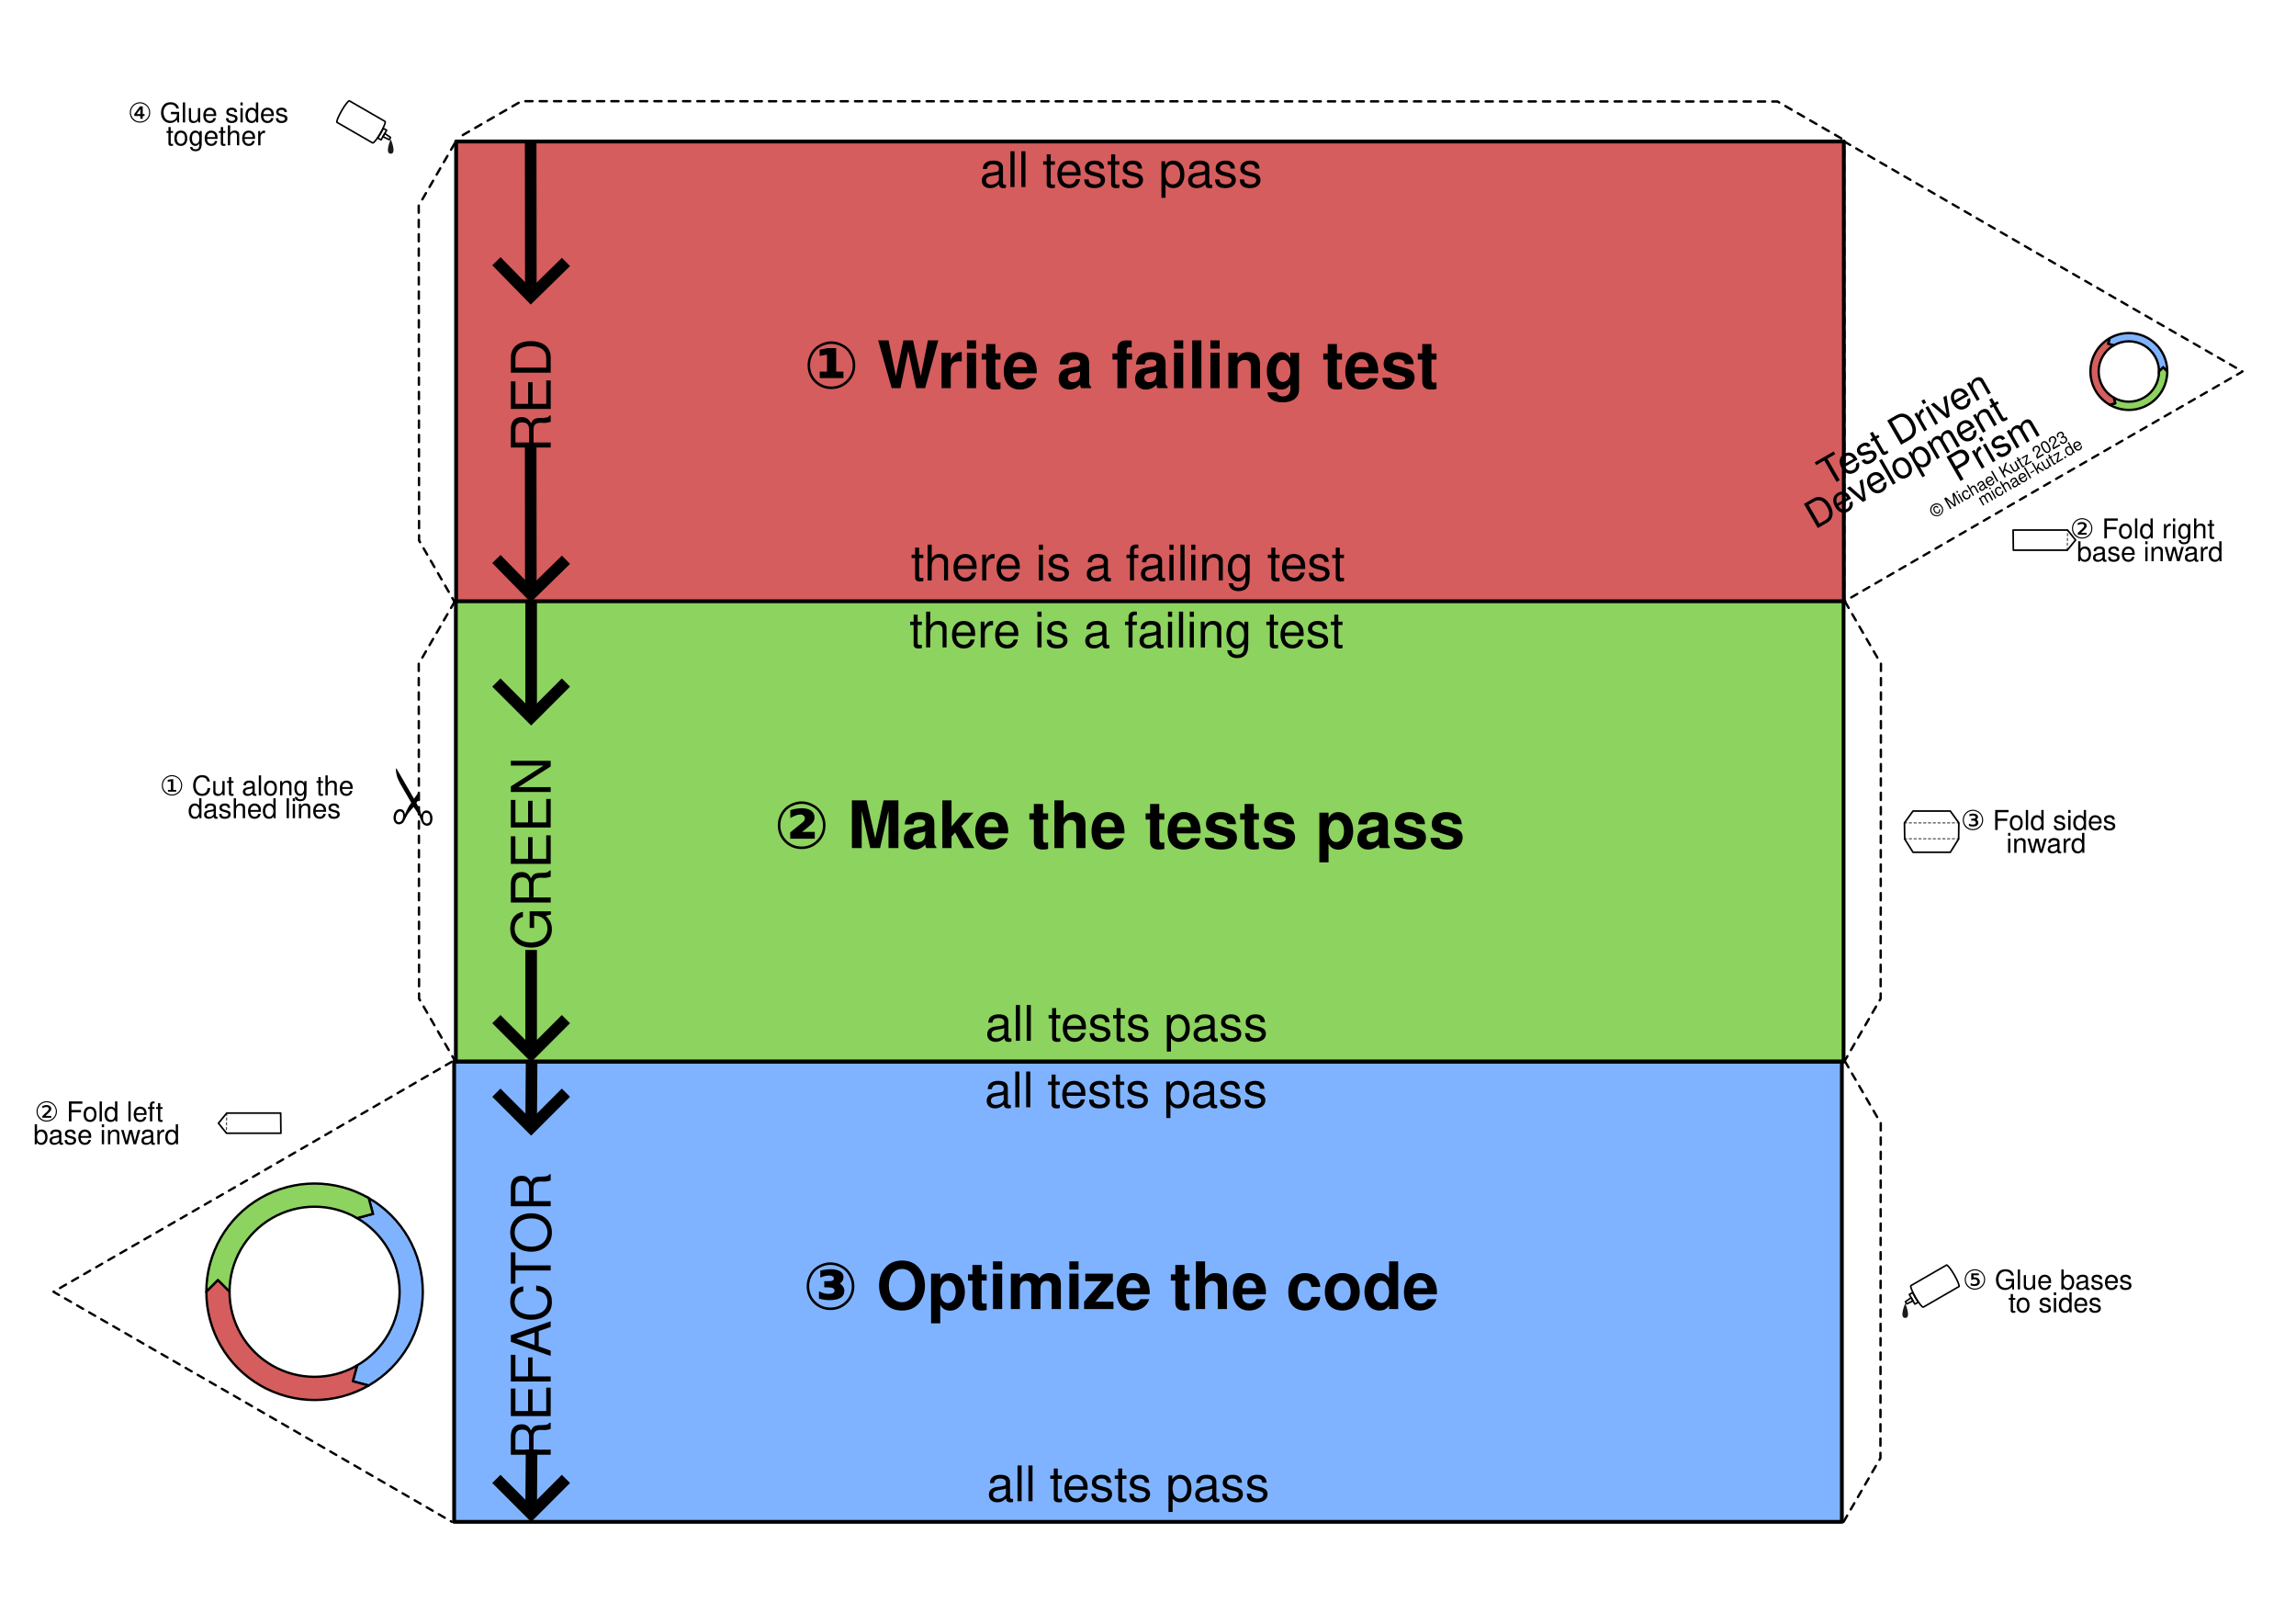
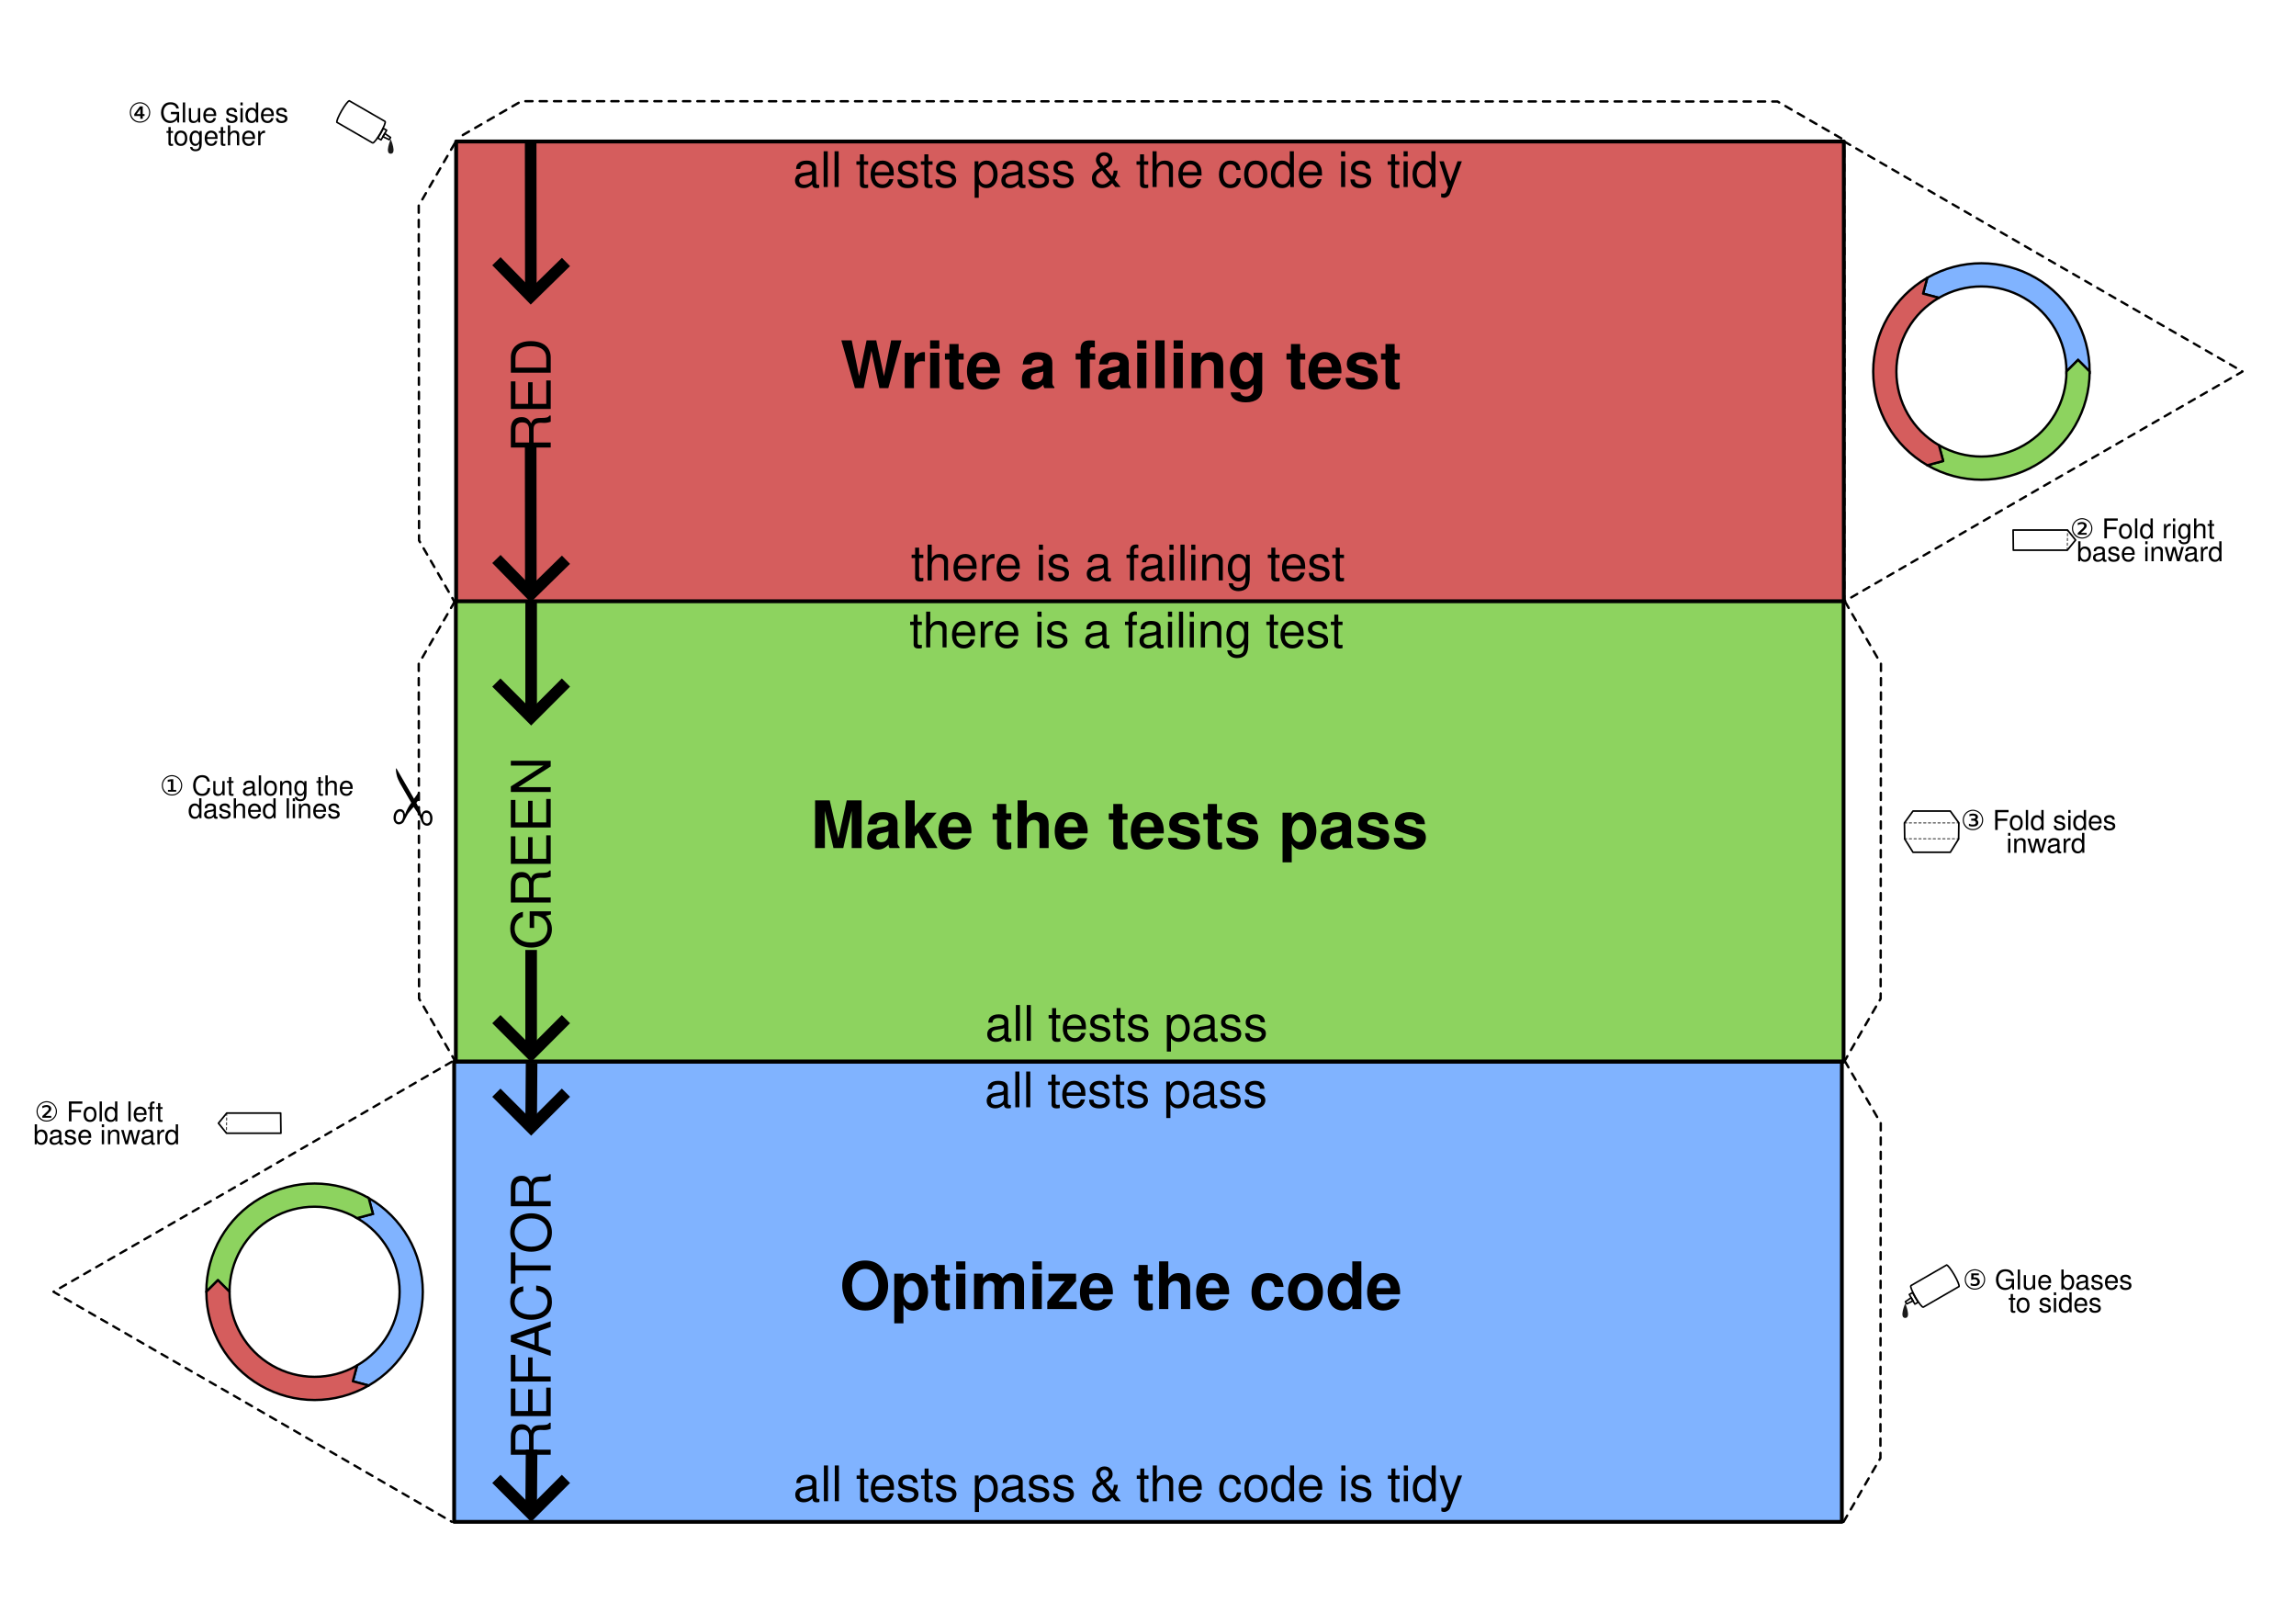
<svg xmlns="http://www.w3.org/2000/svg" width="297mm" height="210mm" version="1.1" viewBox="0 0 297 210" xml:space="preserve" id="svg94">
  <defs id="defs94">
    <marker style="overflow:visible" id="marker8" refX="0" refY="0" orient="auto-start-reverse" markerWidth="1" markerHeight="1" viewBox="0 0 1 1" preserveAspectRatio="xMidYMid">
      <path style="fill:none;stroke:context-stroke;stroke-width:1;stroke-linecap:butt" d="M 3,-3 0,0 3,3" transform="rotate(180,0.125,0)" id="path8" />
    </marker>
    <marker style="overflow:visible" id="ArrowWide" refX="0" refY="0" orient="auto-start-reverse" markerWidth="1" markerHeight="1" viewBox="0 0 1 1" preserveAspectRatio="xMidYMid">
      <path style="fill:none;stroke:context-stroke;stroke-width:1;stroke-linecap:butt" d="M 3,-3 0,0 3,3" transform="rotate(180,0.125,0)" id="path7" />
    </marker>
  </defs>
  <rect style="fill:#d55d5d;fill-opacity:1;stroke:#000000;stroke-width:0.5;stroke-linecap:round;stroke-linejoin:round;stroke-dasharray:none;stroke-opacity:1" id="rect1" width="179.509" height="59.509" x="59.003" y="18.298" />
  <rect style="fill:#80b3ff;fill-opacity:1;stroke:#000000;stroke-width:0.491;stroke-linecap:round;stroke-linejoin:round;stroke-opacity:1" id="rect2" width="179.509" height="59.509" x="58.746" y="137.316" />
  <rect style="fill:#8dd35f;fill-opacity:1;stroke:#000000;stroke-width:0.491;stroke-linecap:round;stroke-linejoin:round;stroke-opacity:1" id="rect4" width="179.509" height="59.509" x="58.967" y="77.767" />
  <g id="g9" transform="matrix(-1.029682,0,0,1.029682,279.0305,105.1038)">
    <path id="rect57" style="fill:none;stroke:#000000;stroke-width:0.2;stroke-linecap:round;stroke-linejoin:round;stroke-dasharray:none;stroke-dashoffset:0;stroke-opacity:1" d="m 30.35,60.878 a 0.234,1.56 30 0 0 0.578,-1.468 l -4.471,-2.581 -0.023,-0.013 -0.005,0.009 a 0.234,1.56 30 0 0 -0.954,1.238 0.234,1.56 30 0 0 -0.595,1.445 l -0.005,0.009 0.023,0.013 4.471,2.581 a 0.234,1.56 30 0 0 0.983,-1.234 z" />
    <path id="rect58" style="fill:none;stroke:#000000;stroke-width:0.2;stroke-linecap:round;stroke-linejoin:round;stroke-dasharray:none;stroke-dashoffset:0;stroke-opacity:1" d="m 31.127,60.518 -0.412,-0.238 a 0.234,1.56 30 0 1 -0.329,0.619 0.234,1.56 30 0 1 -0.372,0.594 l 0.412,0.238 z" />
    <path id="rect59" style="fill:none;stroke:#000000;stroke-width:0.2;stroke-linecap:round;stroke-linejoin:round;stroke-dasharray:none" d="m 31.616,61.425 -0.159,0.276 -0.796,-0.376 0.231,-0.401 z" />
    <path id="path6" style="fill:#1a1a1a;stroke-width:0.209;stroke-linecap:round;stroke-linejoin:round;stroke-dasharray:0.628, 0.628" d="m 31.641,61.64 c 0,0 0.797,1.827 0,1.827 -0.798,0 0,-1.827 0,-1.827 z" />
  </g>
  <g id="g10" transform="rotate(150,261.7117,18.55415)" style="fill:none">
    <path id="path9" style="fill:none;stroke:#000000;stroke-width:0.306;stroke-linecap:round;stroke-linejoin:round;stroke-dasharray:0.919, 0.919;stroke-dashoffset:0" transform="matrix(-0.4898572,-0.8484576,0.8484354,-0.4898444,433.5639,233.7783)" d="m 257.355,-30.479 30.366,0.033 30.366,-0.033 -15.211,26.281 -15.155,26.314 -15.155,-26.314 z" />
  </g>
  <path d="m 238.503,137.407 4.767,-8.247 0.042,-43.308 -4.794,-8.291" style="display:inline;fill:none;stroke:#000000;stroke-width:0.309;stroke-linecap:round;stroke-linejoin:round;stroke-dasharray:0.927, 0.927;stroke-dashoffset:0" id="path10" />
  <path d="m 54.19,102.407 -0.051,1.052 -0.278,0.38 c 0.07,0.16 0.154,0.33 0.252,0.51 0.169,0.318 0.3,0.668 0.393,1.049 0.134,-0.401 0.361,-0.594 0.681,-0.578 0.237,0.011 0.425,0.125 0.565,0.341 0.14,0.216 0.204,0.466 0.19,0.75 -0.014,0.29 -0.086,0.512 -0.216,0.668 -0.13,0.153 -0.298,0.224 -0.504,0.214 -0.334,-0.016 -0.575,-0.222 -0.724,-0.617 l -0.216,-0.563 c -0.04,-0.105 -0.111,-0.243 -0.214,-0.412 -0.106,-0.173 -0.294,-0.45 -0.563,-0.831 -0.129,0.145 -0.249,0.282 -0.359,0.414 l -0.36,0.443 c -0.012,0.011 -0.05,0.077 -0.114,0.2 -0.256,0.507 -0.408,0.799 -0.457,0.878 -0.051,0.079 -0.138,0.153 -0.262,0.222 -0.123,0.067 -0.254,0.097 -0.394,0.09 -0.192,-0.009 -0.351,-0.097 -0.477,-0.262 -0.129,-0.168 -0.186,-0.391 -0.173,-0.67 0.015,-0.312 0.105,-0.566 0.271,-0.761 0.166,-0.196 0.364,-0.288 0.595,-0.277 0.337,0.016 0.544,0.238 0.621,0.666 0.212,-0.573 0.479,-1.07 0.8,-1.489 l -1.468,-2.545 c -0.046,-0.081 -0.118,-0.229 -0.217,-0.446 -0.102,-0.217 -0.177,-0.458 -0.229,-0.723 -0.051,-0.265 -0.073,-0.477 -0.066,-0.635 0.003,-0.061 0.02,-0.099 0.052,-0.115 l 2.288,3.941 z m -2.429,2.541 c -0.145,-0.007 -0.271,0.062 -0.378,0.208 -0.11,0.145 -0.172,0.348 -0.184,0.606 -0.008,0.167 0.025,0.303 0.098,0.407 0.073,0.101 0.168,0.155 0.285,0.16 0.167,0.008 0.302,-0.068 0.404,-0.227 0.1,-0.16 0.155,-0.35 0.166,-0.57 0.009,-0.189 -0.022,-0.332 -0.092,-0.427 -0.073,-0.098 -0.173,-0.151 -0.298,-0.157 z m 3.411,0.181 c -0.278,-0.013 -0.426,0.157 -0.443,0.51 -0.012,0.253 0.022,0.459 0.104,0.616 0.082,0.157 0.207,0.24 0.377,0.248 0.112,0.005 0.21,-0.036 0.295,-0.124 0.085,-0.088 0.132,-0.225 0.141,-0.412 0.011,-0.234 -0.021,-0.429 -0.097,-0.587 -0.079,-0.16 -0.204,-0.244 -0.377,-0.253 z" id="text99-2" style="font-size:8.316px;line-height:0.8;font-family:Sans;-inkscape-font-specification:Sans;text-align:center;text-anchor:middle;stroke-width:0.728;stroke-linecap:round;stroke-linejoin:round" aria-label="✁" />
  <text xml:space="preserve" style="font-style:normal;font-variant:normal;font-weight:normal;font-stretch:normal;font-size:3.528px;line-height:0.8;font-family:Helvetica;-inkscape-font-specification:Helvetica;text-align:center;text-anchor:middle;fill:#000000;fill-opacity:1;stroke:none;stroke-width:0.5;stroke-linecap:round;stroke-linejoin:round;stroke-opacity:1" x="267.32" y="166.762" id="text22">
    <tspan id="tspan22" style="font-style:normal;font-variant:normal;font-weight:normal;font-stretch:normal;font-size:3.528px;font-family:Helvetica;-inkscape-font-specification:Helvetica;text-align:center;text-anchor:middle;fill:#000000;fill-opacity:1;stroke:none;stroke-width:0.5" x="267.32" y="166.762">⑤ Glue bases</tspan>
    <tspan style="font-style:normal;font-variant:normal;font-weight:normal;font-stretch:normal;font-size:3.528px;font-family:Helvetica;-inkscape-font-specification:Helvetica;text-align:center;text-anchor:middle;fill:#000000;fill-opacity:1;stroke:none;stroke-width:0.5" x="267.32" y="169.722" id="tspan27">to sides</tspan>
  </text>
  <text xml:space="preserve" style="font-style:normal;font-variant:normal;font-weight:normal;font-stretch:normal;font-size:3.528px;line-height:0.8;font-family:Helvetica;-inkscape-font-specification:Helvetica;text-align:center;text-anchor:middle;fill:#000000;fill-opacity:1;stroke:none;stroke-width:0.5;stroke-linecap:round;stroke-linejoin:round;stroke-opacity:1" x="35.668" y="102.861" id="text49">
    <tspan style="font-style:normal;font-variant:normal;font-weight:normal;font-stretch:normal;font-size:3.528px;font-family:Helvetica;-inkscape-font-specification:Helvetica;text-align:center;text-anchor:middle;fill:#000000;fill-opacity:1;stroke:none;stroke-width:0.5" x="35.668" y="102.861" id="tspan49">① Cut along the</tspan>
    <tspan style="font-style:normal;font-variant:normal;font-weight:normal;font-stretch:normal;font-size:3.528px;font-family:Helvetica;-inkscape-font-specification:Helvetica;text-align:center;text-anchor:middle;fill:#000000;fill-opacity:1;stroke:none;stroke-width:0.5" x="35.668" y="105.822" id="tspan50">dashed lines</tspan>
  </text>
  <g id="g59" transform="matrix(0.8660254,0.5,0.5,-0.8660254,-200.6378,22.7893)" style="fill:none">
    <path id="path59" style="fill:none;stroke:#000000;stroke-width:0.306;stroke-linecap:round;stroke-linejoin:round;stroke-dasharray:0.919, 0.919;stroke-dashoffset:0" transform="matrix(-0.4898572,-0.8484576,0.8484354,-0.4898444,433.5639,233.7783)" d="m 257.355,-30.479 30.366,0.033 30.366,-0.033 -15.211,26.281 -15.155,26.314" />
  </g>
  <g id="g77" transform="translate(4.365245,-28.4028)">
    <path id="path1" style="fill:none;stroke:#000000;stroke-width:0.214;stroke-linecap:round;stroke-linejoin:round" d="m 248.992,136.914 0.031,-2.08 -1.105,-1.535 h -4.827 l -1.105,1.535 0.032,2.08 1.074,1.716 h 4.827 z" />
    <path style="fill:none;stroke:#000000;stroke-width:0.103;stroke-linecap:round;stroke-linejoin:round;stroke-dasharray:0.309, 0.309;stroke-dashoffset:0;stroke-opacity:1" d="m 241.985,134.834 h 7.038" id="path2" />
    <path style="fill:none;stroke:#000000;stroke-width:0.103;stroke-linecap:round;stroke-linejoin:round;stroke-dasharray:0.309, 0.309;stroke-dashoffset:0;stroke-opacity:1" d="m 241.985,136.883 h 7.038" id="path2-3" />
  </g>
  <path d="m 238.476,196.825 4.767,-8.247 0.042,-43.308 -4.794,-8.291" style="display:inline;fill:none;stroke:#000000;stroke-width:0.309;stroke-linecap:round;stroke-linejoin:round;stroke-dasharray:0.927, 0.927;stroke-dashoffset:0" id="path3" />
  <path d="m 58.975,137.407 -4.767,-8.247 -0.042,-43.308 4.794,-8.291" style="display:inline;fill:none;stroke:#000000;stroke-width:0.309;stroke-linecap:round;stroke-linejoin:round;stroke-dasharray:0.927, 0.927;stroke-dashoffset:0" id="path10-7" />
  <path d="m 58.974,78.148 -4.767,-8.247 -0.042,-43.308 4.794,-8.291" style="display:inline;fill:none;stroke:#000000;stroke-width:0.309;stroke-linecap:round;stroke-linejoin:round;stroke-dasharray:0.927, 0.927;stroke-dashoffset:0" id="path3-3" />
  <text xml:space="preserve" style="font-style:normal;font-variant:normal;font-weight:normal;font-stretch:normal;font-size:3.528px;line-height:0.8;font-family:Helvetica;-inkscape-font-specification:Helvetica;text-align:center;text-anchor:middle;fill:#000000;fill-opacity:1;stroke:none;stroke-width:0.5;stroke-linecap:round;stroke-linejoin:round;stroke-opacity:1" x="266.148" y="107.333" id="text4">
    <tspan style="font-style:normal;font-variant:normal;font-weight:normal;font-stretch:normal;font-size:3.528px;font-family:Helvetica;-inkscape-font-specification:Helvetica;text-align:center;text-anchor:middle;fill:#000000;fill-opacity:1;stroke:none;stroke-width:0.5" x="266.148" y="107.333" id="tspan4">③ Fold sides</tspan>
    <tspan style="font-style:normal;font-variant:normal;font-weight:normal;font-stretch:normal;font-size:3.528px;font-family:Helvetica;-inkscape-font-specification:Helvetica;text-align:center;text-anchor:middle;fill:#000000;fill-opacity:1;stroke:none;stroke-width:0.5" x="266.148" y="110.293" id="tspan5">inward</tspan>
  </text>
  <text xml:space="preserve" style="font-size:7.056px;line-height:0.8;font-family:Helvetica;-inkscape-font-specification:Helvetica;text-align:center;text-anchor:middle;fill:#d55d5d;fill-opacity:1;stroke:#80b3ff;stroke-width:2;stroke-linecap:butt;stroke-linejoin:miter;stroke-dasharray:none;stroke-opacity:1" x="-48.19" y="71.237" id="text16" transform="rotate(-90)">
    <tspan id="tspan16" style="font-size:7.056px;fill:#000000;stroke:none;stroke-width:2" x="-48.19" y="71.237">RED</tspan>
  </text>
  <text xml:space="preserve" style="font-size:7.056px;line-height:0.8;font-family:Helvetica;-inkscape-font-specification:Helvetica;text-align:center;text-anchor:middle;fill:#d55d5d;fill-opacity:1;stroke:#80b3ff;stroke-width:2;stroke-linecap:butt;stroke-linejoin:miter;stroke-dasharray:none;stroke-opacity:1" x="-107.421" y="71.235" id="text17" transform="rotate(-90)">
    <tspan id="tspan17" style="font-size:7.056px;fill:#000000;stroke:none;stroke-width:2" x="-107.421" y="71.235">GREEN</tspan>
  </text>
  <text xml:space="preserve" style="font-size:7.056px;line-height:0.8;font-family:Helvetica;-inkscape-font-specification:Helvetica;text-align:center;text-anchor:middle;fill:#d55d5d;fill-opacity:1;stroke:#80b3ff;stroke-width:2;stroke-linecap:butt;stroke-linejoin:miter;stroke-dasharray:none;stroke-opacity:1" x="-167.244" y="71.232" id="text18" transform="rotate(-90)">
    <tspan id="tspan18" style="font-size:7.056px;fill:#000000;stroke:none;stroke-width:2" x="-167.244" y="71.232">REFACTOR</tspan>
  </text>
  <text xml:space="preserve" style="font-size:8.467px;line-height:0.8;font-family:Helvetica;-inkscape-font-specification:Helvetica;text-align:center;text-anchor:middle;fill:#d55d5d;fill-opacity:1;stroke:#80b3ff;stroke-width:2;stroke-linecap:butt;stroke-linejoin:miter;stroke-dasharray:none;stroke-opacity:1" x="148.559" y="50.196" id="text23">
-     <tspan id="tspan23" style="font-weight:bold;font-size:8.467px;fill:#000000;stroke:none;stroke-width:2" x="148.559" y="50.196">① Write a failing test</tspan>
+     <tspan id="tspan23" style="font-weight:bold;font-size:8.467px;fill:#000000;stroke:none;stroke-width:2" x="148.559" y="50.196">Write a failing test</tspan>
  </text>
  <text xml:space="preserve" style="font-size:6.35px;line-height:0.8;font-family:Helvetica;-inkscape-font-specification:Helvetica;text-align:center;text-anchor:middle;fill:#d55d5d;fill-opacity:1;stroke:#80b3ff;stroke-width:2;stroke-linecap:butt;stroke-linejoin:miter;stroke-dasharray:none;stroke-opacity:1" x="148.377" y="134.61" id="text24">
    <tspan id="tspan24" style="font-size:6.35px;fill:#000000;stroke:none;stroke-width:2" x="148.377" y="134.61">all tests pass</tspan>
  </text>
  <text xml:space="preserve" style="font-size:8.467px;line-height:0.8;font-family:Helvetica;-inkscape-font-specification:Helvetica;text-align:center;text-anchor:middle;fill:#d55d5d;fill-opacity:1;stroke:#80b3ff;stroke-width:2;stroke-linecap:butt;stroke-linejoin:miter;stroke-dasharray:none;stroke-opacity:1" x="148.519" y="169.307" id="text25">
-     <tspan id="tspan25" style="font-weight:bold;font-size:8.467px;fill:#000000;stroke:none;stroke-width:2" x="148.519" y="169.307">③ Optimize the code</tspan>
+     <tspan id="tspan25" style="font-weight:bold;font-size:8.467px;fill:#000000;stroke:none;stroke-width:2" x="148.519" y="169.307">Optimize the code</tspan>
  </text>
  <text xml:space="preserve" style="font-size:6.35px;line-height:0.8;font-family:Helvetica;-inkscape-font-specification:Helvetica;text-align:center;text-anchor:middle;fill:#d55d5d;fill-opacity:1;stroke:#80b3ff;stroke-width:2;stroke-linecap:butt;stroke-linejoin:miter;stroke-dasharray:none;stroke-opacity:1" x="148.559" y="24.19" id="text26">
-     <tspan id="tspan26" style="font-size:6.35px;fill:#000000;stroke:none;stroke-width:2" x="148.559" y="24.19">all tests pass </tspan>
+     <tspan id="tspan26" style="font-size:6.35px;fill:#000000;stroke:none;stroke-width:2" x="148.559" y="24.19">all tests pass &amp; the code is tidy</tspan>
  </text>
  <text xml:space="preserve" style="font-size:6.35px;line-height:0.8;font-family:Helvetica;-inkscape-font-specification:Helvetica;text-align:center;text-anchor:middle;fill:#d55d5d;fill-opacity:1;stroke:#80b3ff;stroke-width:2;stroke-linecap:butt;stroke-linejoin:miter;stroke-dasharray:none;stroke-opacity:1" x="148.567" y="75.065" id="text28">
    <tspan id="tspan28" style="font-size:6.35px;fill:#000000;stroke:none;stroke-width:2" x="148.567" y="75.065">there is a failing test</tspan>
  </text>
  <text xml:space="preserve" style="font-size:6.35px;line-height:0.8;font-family:Helvetica;-inkscape-font-specification:Helvetica;text-align:center;text-anchor:middle;fill:#d55d5d;fill-opacity:1;stroke:#80b3ff;stroke-width:2;stroke-linecap:butt;stroke-linejoin:miter;stroke-dasharray:none;stroke-opacity:1" x="148.377" y="83.729" id="text29">
    <tspan id="tspan29" style="font-size:6.35px;fill:#000000;stroke:none;stroke-width:2" x="148.377" y="83.729">there is a failing test</tspan>
  </text>
  <text xml:space="preserve" style="font-size:8.467px;line-height:0.8;font-family:Helvetica;-inkscape-font-specification:Helvetica;text-align:center;text-anchor:middle;fill:#d55d5d;fill-opacity:1;stroke:#80b3ff;stroke-width:2;stroke-linecap:butt;stroke-linejoin:miter;stroke-dasharray:none;stroke-opacity:1" x="148.341" y="109.686" id="text30">
-     <tspan id="tspan30" style="font-weight:bold;font-size:8.467px;fill:#000000;stroke:none;stroke-width:2" x="148.341" y="109.686">② Make the tests pass</tspan>
+     <tspan id="tspan30" style="font-weight:bold;font-size:8.467px;fill:#000000;stroke:none;stroke-width:2" x="148.341" y="109.686">Make the tests pass</tspan>
  </text>
  <text xml:space="preserve" style="font-size:6.35px;line-height:0.8;font-family:Helvetica;-inkscape-font-specification:Helvetica;text-align:center;text-anchor:middle;fill:#d55d5d;fill-opacity:1;stroke:#80b3ff;stroke-width:2;stroke-linecap:butt;stroke-linejoin:miter;stroke-dasharray:none;stroke-opacity:1" x="148.305" y="143.212" id="text31">
    <tspan id="tspan31" style="font-size:6.35px;fill:#000000;stroke:none;stroke-width:2" x="148.305" y="143.212">all tests pass</tspan>
  </text>
  <text xml:space="preserve" style="font-size:6.35px;line-height:0.8;font-family:Helvetica;-inkscape-font-specification:Helvetica;text-align:center;text-anchor:middle;fill:#d55d5d;fill-opacity:1;stroke:#80b3ff;stroke-width:2;stroke-linecap:butt;stroke-linejoin:miter;stroke-dasharray:none;stroke-opacity:1" x="148.591" y="194.159" id="text32">
-     <tspan id="tspan32" style="font-size:6.35px;fill:#000000;stroke:none;stroke-width:2" x="148.591" y="194.159">all tests pass</tspan>
+     <tspan id="tspan32" style="font-size:6.35px;fill:#000000;stroke:none;stroke-width:2" x="148.591" y="194.159">all tests pass &amp; the code is tidy</tspan>
  </text>
-   <g id="g13">
-     <path id="path41-1" style="color:#000000;fill:#80b3ff;stroke:#000000;stroke-width:0.3;stroke-dasharray:none" d="m 47.692,179.194 c 4.33,-2.5 7,-7.126 7,-12.125 10e-7,-4.999 -2.671,-9.623 -7,-12.123 l 0.549,2.048 -2.049,0.549 c 3.405,1.966 5.5,5.593 5.5,9.525 10e-7,3.932 -2.095,7.561 -5.5,9.528 l -0.549,2.049 z" />
-     <path id="path45" style="color:#000000;fill:#8dd35f;stroke:#000000;stroke-width:0.3;stroke-linejoin:round;stroke-dasharray:none" d="m 29.692,167.071 c -1e-6,-3.932 2.094,-7.561 5.5,-9.528 3.405,-1.966 7.595,-1.966 11,0 l -5.17e-4,5.2e-4 2.049,-0.549 -0.549,-2.048 c -4.33,-2.5 -9.67,-2.5 -14,0 -4.329,2.499 -7,7.125 -7,12.123 l 1.5,-1.5 1.5,1.5 -0.021,0.001 z m -2.98,0 -0.02,-0.001 v 0.001 z" />
-     <path id="path43" style="color:#000000;fill:#d55d5d;stroke:#000000;stroke-width:0.3;stroke-linejoin:round;stroke-dasharray:none" d="m 40.693,181.069 c 2.417,0 4.834,-0.625 6.999,-1.875 l -2.049,-0.549 0.549,-2.048 c -3.405,1.966 -7.595,1.966 -11,-5.2e-4 -3.405,-1.966 -5.5,-5.593 -5.5,-9.526 H 29.671 l 0.021,-0.001 -1.5,-1.5 -1.5,1.5 0.021,0.001 h -0.02 c -1e-6,4.999 2.671,9.623 7,12.123 2.165,1.25 4.582,1.875 7,1.875 z m 5.499,-4.472 0.005,0.007 -0.004,-0.008 h -5.17e-4 z" />
+   <path id="path41-1" style="color:#000000;fill:#80b3ff;stroke:#000000;stroke-width:0.3;stroke-dasharray:none" d="m 47.692,179.194 c 4.33,-2.5 7,-7.126 7,-12.125 10e-7,-4.999 -2.671,-9.623 -7,-12.123 l 0.549,2.048 -2.049,0.549 c 3.405,1.966 5.5,5.593 5.5,9.525 10e-7,3.932 -2.095,7.561 -5.5,9.528 l -0.549,2.049 z" />
+   <path id="path45" style="color:#000000;fill:#8dd35f;stroke:#000000;stroke-width:0.3;stroke-linejoin:round;stroke-dasharray:none" d="m 29.692,167.071 c -1e-6,-3.932 2.094,-7.561 5.5,-9.528 3.405,-1.966 7.595,-1.966 11,0 l -5.17e-4,5.2e-4 2.049,-0.549 -0.549,-2.048 c -4.33,-2.5 -9.67,-2.5 -14,0 -4.329,2.499 -7,7.125 -7,12.123 l 1.5,-1.5 1.5,1.5 -0.021,0.001 z m -2.98,0 -0.02,-0.001 v 0.001 z" />
+   <path id="path43" style="color:#000000;fill:#d55d5d;stroke:#000000;stroke-width:0.3;stroke-linejoin:round;stroke-dasharray:none" d="m 40.693,181.069 c 2.417,0 4.834,-0.625 6.999,-1.875 l -2.049,-0.549 0.549,-2.048 c -3.405,1.966 -7.595,1.966 -11,-5.2e-4 -3.405,-1.966 -5.5,-5.593 -5.5,-9.526 H 29.671 l 0.021,-0.001 -1.5,-1.5 -1.5,1.5 0.021,0.001 h -0.02 c -1e-6,4.999 2.671,9.623 7,12.123 2.165,1.25 4.582,1.875 7,1.875 z m 5.499,-4.472 0.005,0.007 -0.004,-0.008 h -5.17e-4 z" />
+   <g id="g53-6" transform="matrix(-0.5,0.8660254,0.8660254,0.5,266.7258,24.75948)" style="stroke:none">
+     <path id="path41-1-8" style="color:#000000;fill:#80b3ff;stroke:#000000;stroke-width:0.3;stroke-dasharray:none;stroke-opacity:1" d="m 18.377,-9.502 c -4.33,2.5 -7,7.126 -7,12.125 -1e-6,4.999 2.671,9.623 7,12.123 l -0.549,-2.048 2.049,-0.549 C 16.472,10.182 14.377,6.555 14.377,2.623 c -10e-7,-3.932 2.095,-7.561 5.5,-9.528 l 0.549,-2.049 z" />
+     <path id="path45-6" style="color:#000000;fill:#8dd35f;stroke:#000000;stroke-linejoin:round;stroke-width:0.3;stroke-dasharray:none;stroke-opacity:1" d="m 36.377,2.621 c 10e-7,3.932 -2.094,7.561 -5.5,9.528 -3.405,1.966 -7.595,1.966 -11,0 l 5.17e-4,-5.16e-4 -2.049,0.549 0.549,2.048 c 4.33,2.5 9.67,2.5 14,0 4.329,-2.499 7,-7.125 7,-12.123 l -1.5,1.5 -1.5,-1.5 0.021,-0.001 z m 2.98,0 0.02,0.001 v -0.001 z" />
+     <path id="path43-9" style="color:#000000;fill:#d55d5d;stroke:#000000;stroke-linejoin:round;stroke-width:0.3;stroke-dasharray:none;stroke-opacity:1" d="m 25.377,-11.377 c -2.417,0 -4.834,0.625 -6.999,1.875 l 2.049,0.549 -0.549,2.048 c 3.405,-1.966 7.595,-1.966 11,5.168e-4 3.405,1.966 5.5,5.593 5.5,9.526 h 0.021 l -0.021,0.001 1.5,1.5 1.5,-1.5 -0.021,-0.001 h 0.02 c 10e-7,-4.999 -2.671,-9.623 -7,-12.123 -2.165,-1.25 -4.582,-1.875 -7,-1.875 z m -5.499,4.472 -0.005,-0.007 0.004,0.008 h 5.17e-4 z" />
  </g>
  <g id="g80" transform="translate(0.2573675,-3.327489)">
    <text xml:space="preserve" style="font-style:normal;font-variant:normal;font-weight:normal;font-stretch:normal;font-size:3.528px;line-height:0.8;font-family:Helvetica;-inkscape-font-specification:Helvetica;text-align:center;text-anchor:middle;fill:#000000;fill-opacity:1;stroke:none;stroke-width:0.5;stroke-linecap:round;stroke-linejoin:round;stroke-opacity:1" x="280.303" y="72.952" id="text56">
      <tspan style="font-style:normal;font-variant:normal;font-weight:normal;font-stretch:normal;font-size:3.528px;font-family:Helvetica;-inkscape-font-specification:Helvetica;text-align:center;text-anchor:middle;fill:#000000;fill-opacity:1;stroke:none;stroke-width:0.5" x="280.303" y="72.952" id="tspan55">② Fold right</tspan>
      <tspan style="font-style:normal;font-variant:normal;font-weight:normal;font-stretch:normal;font-size:3.528px;font-family:Helvetica;-inkscape-font-specification:Helvetica;text-align:center;text-anchor:middle;fill:#000000;fill-opacity:1;stroke:none;stroke-width:0.5" x="280.303" y="75.912" id="tspan56">base inward</tspan>
    </text>
    <g id="g63" transform="rotate(180,234.9616,40.67018)">
      <g id="g62" transform="matrix(-1.029682,0,0,-1.029682,231.847,176.8534)">
        <g id="g61" transform="matrix(1,0,0,-1,0,325.6613)">
          <path id="path60" style="fill:none;stroke:#000000;stroke-width:0.208;stroke-linecap:round;stroke-linejoin:round" d="m 21.467,160.561 -0.031,2.534 h 6.835 l 1.013,-1.259 -1.043,-1.275 z" />
          <path style="fill:none;stroke:#000000;stroke-width:0.1;stroke-linecap:round;stroke-linejoin:round;stroke-dasharray:0.3, 0.3;stroke-dashoffset:0;stroke-opacity:1" d="m 28.241,160.561 0.031,2.534" id="path61" />
        </g>
      </g>
    </g>
  </g>
  <g id="g79" transform="translate(0.2573675,7.255845)">
    <g id="g64" transform="translate(-29.55693,127.026)">
      <g id="g60" transform="matrix(-1.029682,0,0,-1.029682,87.70946,179.6761)">
        <g id="g57" transform="matrix(1,0,0,-1,0,325.6613)">
          <path id="path56" style="fill:none;stroke:#000000;stroke-width:0.208;stroke-linecap:round;stroke-linejoin:round" d="m 21.467,160.561 -0.031,2.534 h 6.835 l 1.013,-1.259 -1.043,-1.275 z" />
          <path style="fill:none;stroke:#000000;stroke-width:0.1;stroke-linecap:round;stroke-linejoin:round;stroke-dasharray:0.3, 0.3;stroke-dashoffset:0;stroke-opacity:1" d="m 28.241,160.561 0.031,2.534" id="path57" />
        </g>
      </g>
    </g>
    <text xml:space="preserve" style="font-style:normal;font-variant:normal;font-weight:normal;font-stretch:normal;font-size:3.528px;line-height:0.8;font-family:Helvetica;-inkscape-font-specification:Helvetica;text-align:center;text-anchor:middle;fill:#000000;fill-opacity:1;stroke:none;stroke-width:0.5;stroke-linecap:round;stroke-linejoin:round;stroke-opacity:1" x="15.966" y="137.775" id="text65">
      <tspan style="font-style:normal;font-variant:normal;font-weight:normal;font-stretch:normal;font-size:3.528px;font-family:Helvetica;-inkscape-font-specification:Helvetica;text-align:center;text-anchor:middle;fill:#000000;fill-opacity:1;stroke:none;stroke-width:0.5" x="15.966" y="137.775" id="tspan64">② Fold left</tspan>
      <tspan style="font-style:normal;font-variant:normal;font-weight:normal;font-stretch:normal;font-size:3.528px;font-family:Helvetica;-inkscape-font-specification:Helvetica;text-align:center;text-anchor:middle;fill:#000000;fill-opacity:1;stroke:none;stroke-width:0.5" x="15.966" y="140.735" id="tspan65">base inward</tspan>
    </text>
  </g>
  <path d="m 238.175,17.894 -8.247,-4.767 -162.48,-0.042 -8.291,4.794" style="display:inline;fill:none;stroke:#000000;stroke-width:0.309;stroke-linecap:round;stroke-linejoin:round;stroke-dasharray:0.927, 0.927;stroke-dashoffset:0" id="path69" />
  <g id="g78" transform="translate(-4.582939,-181.1676)">
    <g id="g73" transform="matrix(1.029682,0,0,1.029682,22.54496,135.6986)">
      <path id="path70" style="fill:none;stroke:#000000;stroke-width:0.2;stroke-linecap:round;stroke-linejoin:round;stroke-dasharray:none;stroke-dashoffset:0;stroke-opacity:1" d="m 30.35,60.878 a 0.234,1.56 30 0 0 0.578,-1.468 l -4.471,-2.581 -0.023,-0.013 -0.005,0.009 a 0.234,1.56 30 0 0 -0.954,1.238 0.234,1.56 30 0 0 -0.595,1.445 l -0.005,0.009 0.023,0.013 4.471,2.581 a 0.234,1.56 30 0 0 0.983,-1.234 z" />
      <path id="path71" style="fill:none;stroke:#000000;stroke-width:0.2;stroke-linecap:round;stroke-linejoin:round;stroke-dasharray:none;stroke-dashoffset:0;stroke-opacity:1" d="m 31.127,60.518 -0.412,-0.238 a 0.234,1.56 30 0 1 -0.329,0.619 0.234,1.56 30 0 1 -0.372,0.594 l 0.412,0.238 z" />
      <path id="path72" style="fill:none;stroke:#000000;stroke-width:0.2;stroke-linecap:round;stroke-linejoin:round;stroke-dasharray:none" d="m 31.616,61.425 -0.159,0.276 -0.796,-0.376 0.231,-0.401 z" />
      <path id="path73" style="fill:#1a1a1a;stroke-width:0.209;stroke-linecap:round;stroke-linejoin:round;stroke-dasharray:0.628, 0.628" d="m 31.641,61.64 c 0,0 0.797,1.827 0,1.827 -0.798,0 0,-1.827 0,-1.827 z" />
    </g>
    <text xml:space="preserve" style="font-style:normal;font-variant:normal;font-weight:normal;font-stretch:normal;font-size:3.528px;line-height:0.8;font-family:Helvetica;-inkscape-font-specification:Helvetica;text-align:center;text-anchor:middle;fill:#000000;fill-opacity:1;stroke:none;stroke-width:0.5;stroke-linecap:round;stroke-linejoin:round;stroke-opacity:1" x="34.941" y="197.001" id="text74">
      <tspan style="font-style:normal;font-variant:normal;font-weight:normal;font-stretch:normal;font-size:3.528px;font-family:Helvetica;-inkscape-font-specification:Helvetica;text-align:center;text-anchor:middle;fill:#000000;fill-opacity:1;stroke:none;stroke-width:0.5" x="34.941" y="197.001" id="tspan74">④ Glue sides</tspan>
      <tspan style="font-style:normal;font-variant:normal;font-weight:normal;font-stretch:normal;font-size:3.528px;font-family:Helvetica;-inkscape-font-specification:Helvetica;text-align:center;text-anchor:middle;fill:#000000;fill-opacity:1;stroke:none;stroke-width:0.5" x="34.941" y="199.962" id="tspan75">together</tspan>
    </text>
  </g>
  <g id="path4" transform="translate(-0.03957216)">
    <path style="color:#000000;fill:#000000;-inkscape-stroke:none" d="m 67.934,57.308 0.023,19.153 1.5,0.018 -0.023,-19.155 z" id="path20" />
    <g id="g19">
      <path style="color:#000000;fill:#000000;-inkscape-stroke:none" d="m 64.789,71.771 -1.072,1.049 4.975,5.084 5.084,-4.975 -1.049,-1.072 -4.012,3.926 z" id="path19" />
    </g>
  </g>
  <g id="g24" transform="translate(-0.2055872)">
    <path style="color:#000000;fill:#000000;-inkscape-stroke:none" d="m 68.162,122.862 v 13.071 h 1.5 v -13.071 z" id="path15" />
    <g id="g14">
      <path style="color:#000000;fill:#000000;-inkscape-stroke:none" d="m 64.943,131.279 -1.062,1.061 5.031,5.029 5.031,-5.029 -1.062,-1.061 -3.969,3.969 z" id="path14" />
    </g>
  </g>
  <g id="g27" transform="translate(0.54437)">
    <path style="color:#000000;fill:#000000;-inkscape-stroke:none" d="m 67.469,187.472 -0.057,7.926 h 1.5 l 0.057,-7.926 z" id="path16" />
    <g id="g17" transform="translate(-0.7499572,59.46423)">
      <path style="color:#000000;fill:#000000;-inkscape-stroke:none" d="m 64.943,131.279 -1.062,1.061 5.031,5.029 5.031,-5.029 -1.062,-1.061 -3.969,3.969 z" id="path17" />
    </g>
  </g>
  <g id="g23" transform="translate(-0.03957216,-39.04137)">
    <path style="color:#000000;fill:#000000;-inkscape-stroke:none" d="m 67.934,57.308 0.023,19.153 1.5,0.018 -0.023,-19.155 z" id="path21" />
    <g id="g22">
      <path style="color:#000000;fill:#000000;-inkscape-stroke:none" d="m 64.789,72.301 -1.072,1.049 4.975,5.084 5.084,-4.975 -1.049,-1.072 -4.012,3.926 z" id="path22" />
    </g>
  </g>
  <g id="g26" transform="translate(-0.2055872,-44.95809)">
    <path style="color:#000000;fill:#000000;-inkscape-stroke:none" d="m 68.162,122.862 v 14.659 h 1.5 v -14.659 z" id="path24" />
    <g id="g25">
      <path style="color:#000000;fill:#000000;-inkscape-stroke:none" d="m 64.943,132.704 -1.062,1.061 5.031,5.029 5.031,-5.029 -1.062,-1.061 -3.969,3.969 z" id="path25" />
    </g>
  </g>
  <g id="g29" transform="translate(0.54437,-48.89278)">
    <path style="color:#000000;fill:#000000;-inkscape-stroke:none" d="m 67.469,186.414 -0.057,7.926 h 1.5 l 0.057,-7.926 z" id="path27" />
    <g id="g28" transform="translate(-0.7499572,59.46423)">
      <path style="color:#000000;fill:#000000;-inkscape-stroke:none" d="m 64.943,130.221 -1.062,1.061 5.031,5.029 5.031,-5.029 -1.062,-1.061 -3.969,3.969 z" id="path28" />
    </g>
  </g>
-   <g id="g30" transform="matrix(0.1774731,-0.3073924,-0.307392,-0.1774729,319.5109,90.20641)" style="stroke-width:2.817">
-     <path id="path13" style="color:#000000;fill:#80b3ff;stroke:#000000;stroke-width:0.845;stroke-dasharray:none" d="m 47.692,179.194 c 4.33,-2.5 7,-7.126 7,-12.125 10e-7,-4.999 -2.671,-9.623 -7,-12.123 l 0.549,2.048 -2.049,0.549 c 3.405,1.966 5.5,5.593 5.5,9.525 10e-7,3.932 -2.095,7.561 -5.5,9.528 l -0.549,2.049 z" />
-     <path id="path18" style="color:#000000;fill:#8dd35f;stroke:#000000;stroke-width:0.845;stroke-linejoin:round;stroke-dasharray:none" d="m 29.692,167.071 c -1e-6,-3.932 2.094,-7.561 5.5,-9.528 3.405,-1.966 7.595,-1.966 11,0 l -5.17e-4,5.2e-4 2.049,-0.549 -0.549,-2.048 c -4.33,-2.5 -9.67,-2.5 -14,0 -4.329,2.499 -7,7.125 -7,12.123 l 1.5,-1.5 1.5,1.5 -0.021,0.001 z m -2.98,0 -0.02,-0.001 v 0.001 z" />
-     <path id="path23" style="color:#000000;fill:#d55d5d;stroke:#000000;stroke-width:0.845;stroke-linejoin:round;stroke-dasharray:none" d="m 40.693,181.069 c 2.417,0 4.834,-0.625 6.999,-1.875 l -2.049,-0.549 0.549,-2.048 c -3.405,1.966 -7.595,1.966 -11,-5.2e-4 -3.405,-1.966 -5.5,-5.593 -5.5,-9.526 H 29.671 l 0.021,-0.001 -1.5,-1.5 -1.5,1.5 0.021,0.001 h -0.02 c -1e-6,4.999 2.671,9.623 7,12.123 2.165,1.25 4.582,1.875 7,1.875 z m 5.499,-4.472 0.005,0.007 -0.004,-0.008 h -5.17e-4 z" />
-   </g>
-   <g id="g113" transform="matrix(0.8917311,-0.5148412,0.5148412,0.8917311,44.94975,-105.3797)" style="display:inline">
-     <text xml:space="preserve" style="font-style:normal;font-variant:normal;font-weight:normal;font-stretch:normal;font-size:2.117px;line-height:0.8;font-family:Helvetica;-inkscape-font-specification:Helvetica;text-align:center;text-anchor:middle;fill:none;fill-opacity:1;stroke:#000000;stroke-width:0.3;stroke-linecap:round;stroke-linejoin:round;stroke-dasharray:none;stroke-dashoffset:0" x="112.585" y="244.678" id="text98">
-       <tspan id="tspan98" style="font-style:normal;font-variant:normal;font-weight:normal;font-stretch:normal;font-size:2.117px;font-family:Helvetica;-inkscape-font-specification:Helvetica;text-align:end;text-anchor:end;fill:#000000;fill-opacity:1;stroke:none;stroke-width:0.3" x="112.585" y="244.678">© Michael Kutz 2023</tspan>
-       <tspan style="font-style:normal;font-variant:normal;font-weight:normal;font-stretch:normal;font-size:2.117px;font-family:Helvetica;-inkscape-font-specification:Helvetica;text-align:end;text-anchor:end;fill:#000000;fill-opacity:1;stroke:none;stroke-width:0.3" x="112.585" y="246.371" id="tspan111">michael-kutz.de</tspan>
-     </text>
-     <text xml:space="preserve" style="font-size:4.797px;line-height:0.8;font-family:Helvetica;-inkscape-font-specification:Helvetica;text-align:end;text-anchor:end;fill:#000000;fill-opacity:1;stroke:none;stroke-width:0.291" x="112.606" y="234.594" id="text11">
-       <tspan id="tspan11" style="stroke-width:0.291" x="112.606" y="234.594">Test Driven</tspan>
-       <tspan style="stroke-width:0.291" x="112.606" y="238.432" id="tspan13">Development</tspan>
-       <tspan style="stroke-width:0.291" x="112.606" y="242.269" id="tspan12">Prism</tspan>
-     </text>
-   </g>
</svg>
